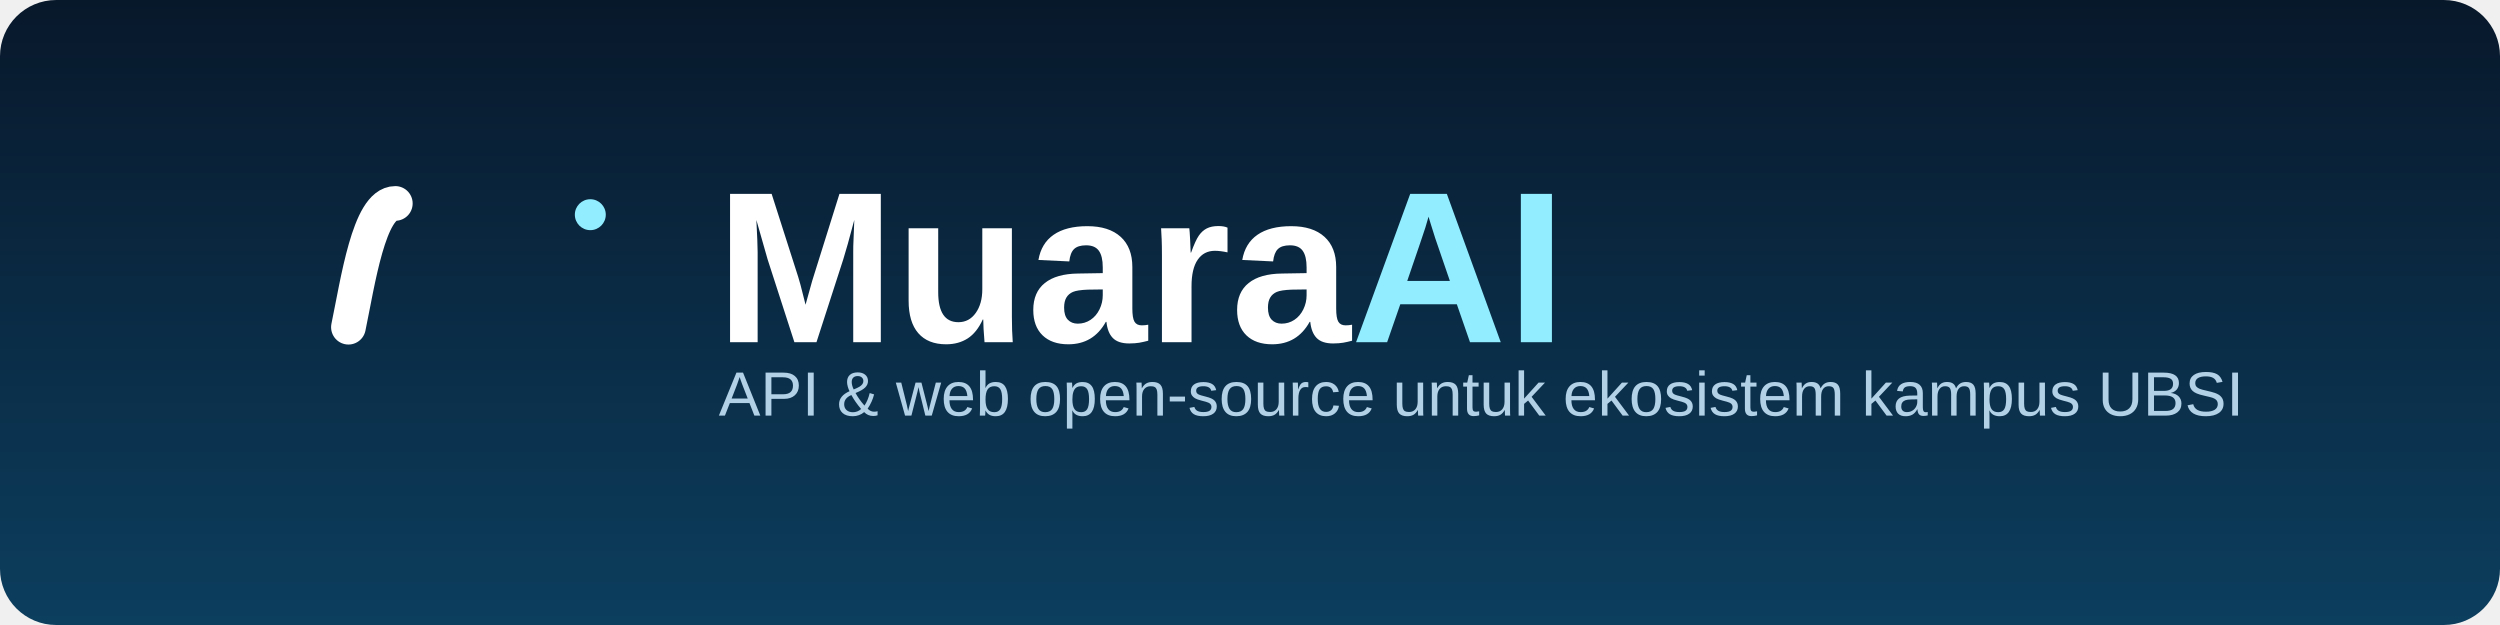
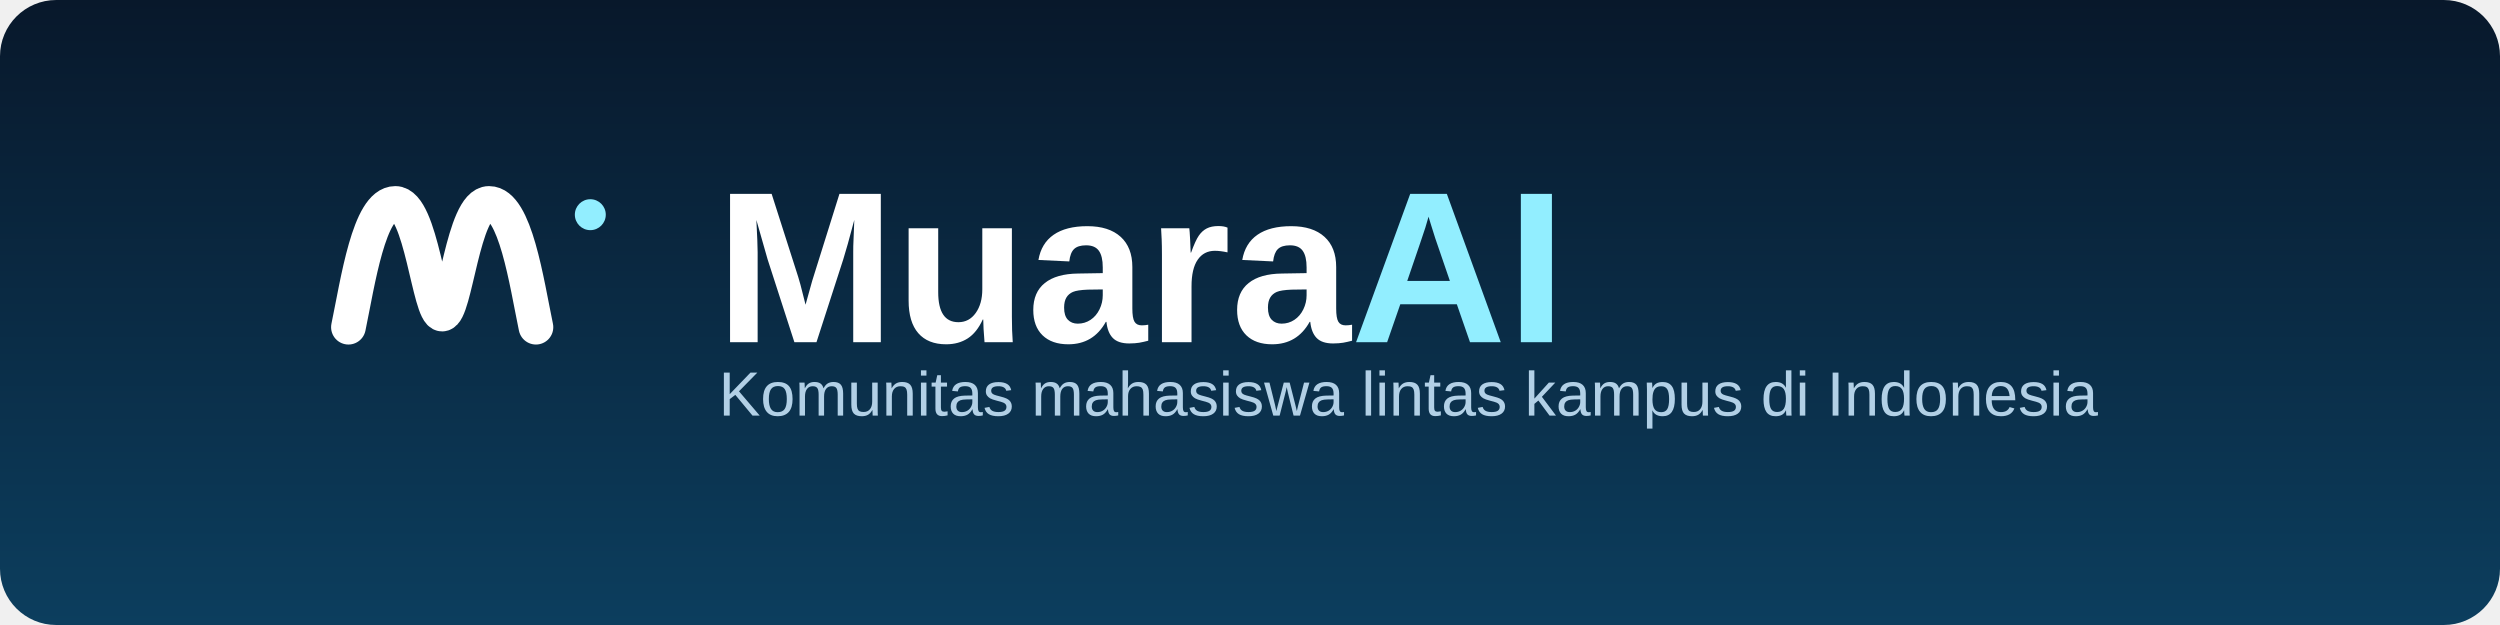
<svg xmlns="http://www.w3.org/2000/svg" viewBox="0 0 1600 400" width="1600" height="400">
  <defs>
    <linearGradient id="g" x1="0" y1="0" x2="0" y2="1">
      <stop offset="0" stop-color="#08182B" />
      <stop offset="1" stop-color="#0C3E5E" />
    </linearGradient>
  </defs>
  <rect width="1600" height="400" rx="36" fill="url(#g)" />
  <g transform="translate(139,9) scale(0.6)">
-     <path d="M 140 334 C 150 286, 162 202, 190 202 190 202 C 218 202, 226 320, 240 320 240 320 C 254 320, 262 202, 290 202 290 202 C 318 202, 330 286, 340 334" fill="none" stroke="#FFFFFF" stroke-width="37" stroke-linecap="round" stroke-linejoin="round" />
+     <path d="M 140 334 C 150 286, 162 202, 190 202 C 218 202, 226 320, 240 320 C 254 320, 262 202, 290 202 C 318 202, 330 286, 340 334" fill="none" stroke="#FFFFFF" stroke-width="37" stroke-linecap="round" stroke-linejoin="round" />
    <circle cx="398" cy="214" r="16.5" fill="#92EEFF" />
  </g>
  <text x="458" y="219" font-family="Segoe UI, Arial, sans-serif" font-weight="700" font-size="138" fill="#FFFFFF">Muara<tspan fill="#92EEFF">AI</tspan>
  </text>
-   <text x="460" y="266" font-family="Segoe UI, Arial, sans-serif" font-size="40" fill="#B2D0E6">API &amp; web open-source untuk ekosistem kampus UBSI</text>
+   <text x="460" y="266" font-family="Segoe UI, Arial, sans-serif" font-size="40" fill="#B2D0E6">Komunitas mahasiswa lintas kampus di Indonesia</text>
</svg>
